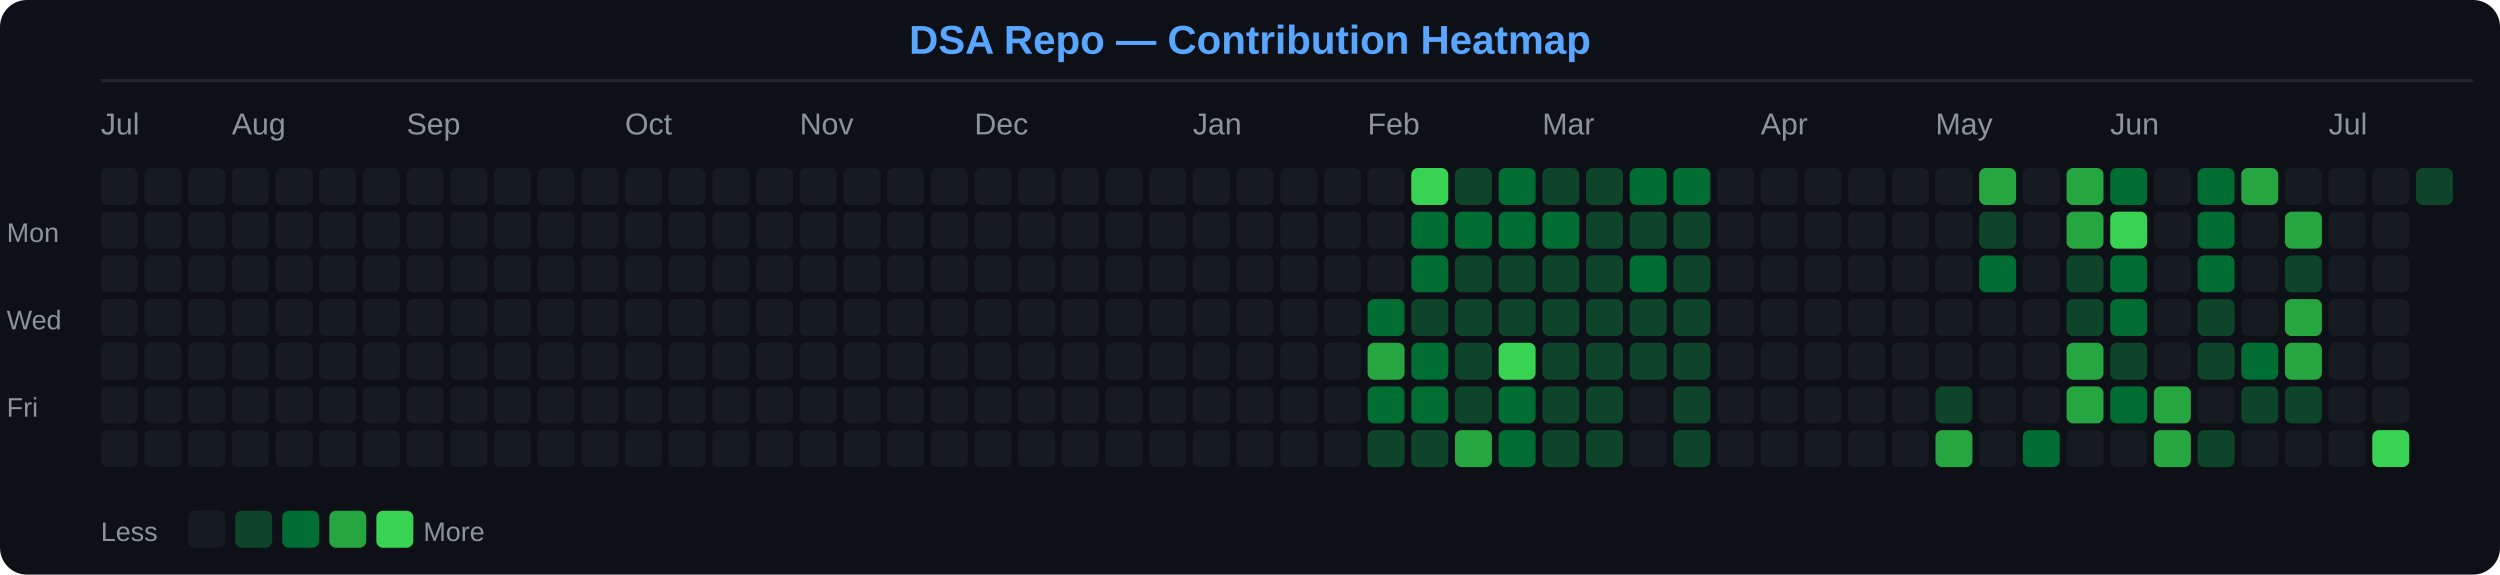
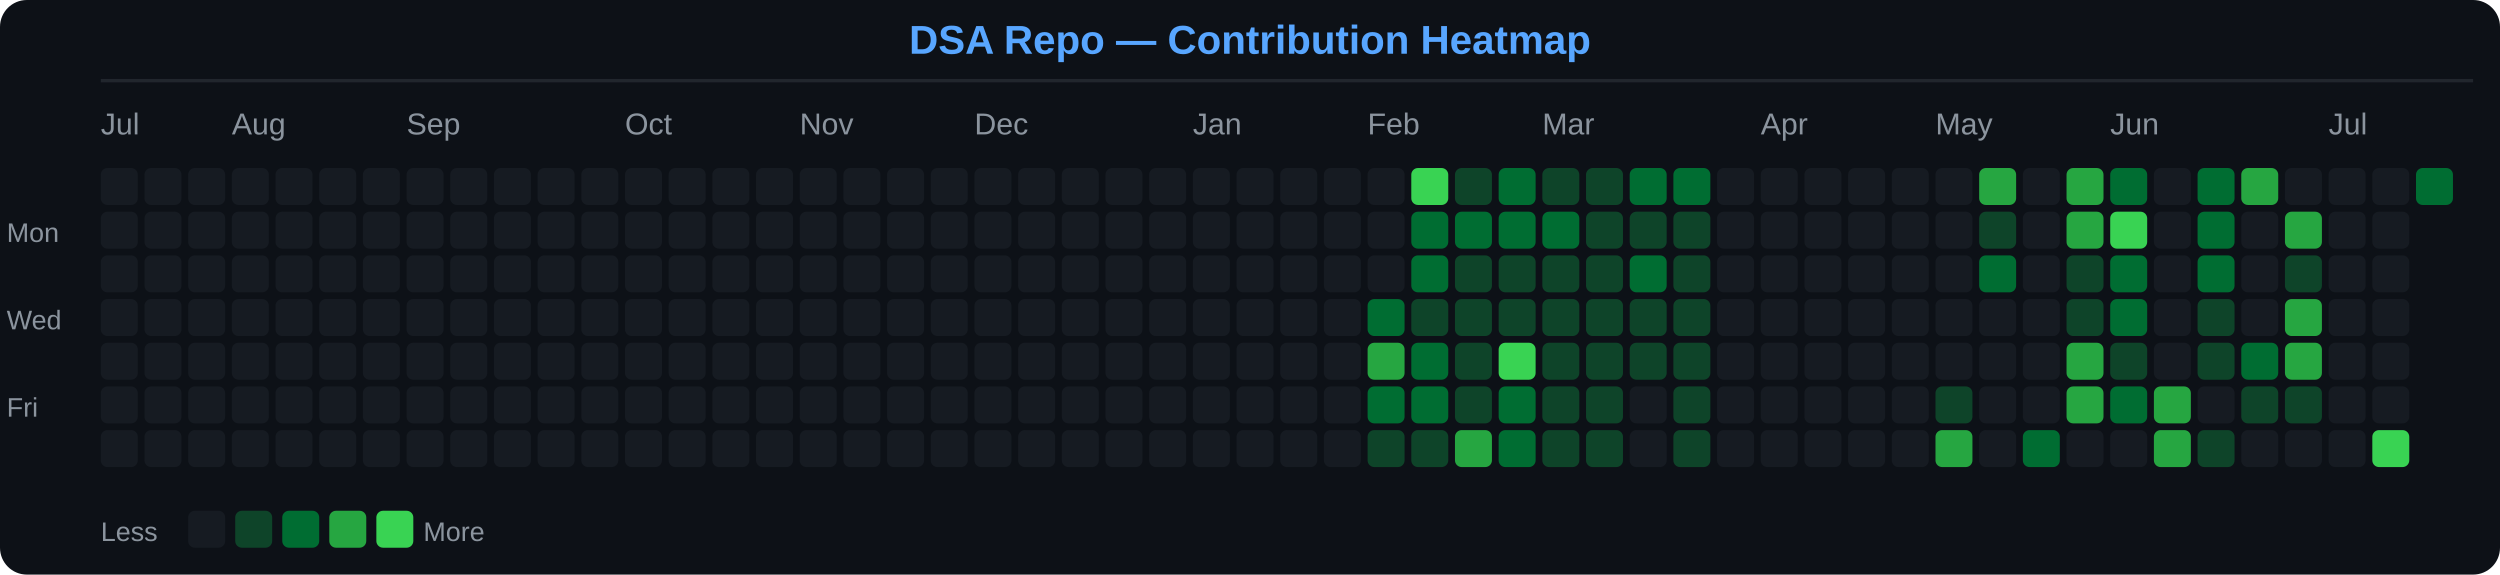
<svg xmlns="http://www.w3.org/2000/svg" width="744" height="171" viewBox="0 0 744 171">
  <rect width="744" height="171" fill="#0d1117" rx="8" />
  <text x="372" y="16" fill="#58a6ff" font-family="Arial,sans-serif" font-size="12" text-anchor="middle" font-weight="bold">DSA Repo — Contribution Heatmap</text>
  <line x1="30" y1="24" x2="736" y2="24" stroke="#21262d" stroke-width="1" />
  <text x="2" y="72" fill="#8b949e" font-family="Arial,sans-serif" font-size="8">Mon</text>
  <text x="2" y="98" fill="#8b949e" font-family="Arial,sans-serif" font-size="8">Wed</text>
  <text x="2" y="124" fill="#8b949e" font-family="Arial,sans-serif" font-size="8">Fri</text>
  <text x="30" y="40" fill="#8b949e" font-family="Arial,sans-serif" font-size="9">Jul</text>
  <rect x="30" y="50" width="11" height="11" rx="2" fill="#161b22" />
  <rect x="30" y="63" width="11" height="11" rx="2" fill="#161b22" />
  <rect x="30" y="76" width="11" height="11" rx="2" fill="#161b22" />
  <rect x="30" y="89" width="11" height="11" rx="2" fill="#161b22" />
  <rect x="30" y="102" width="11" height="11" rx="2" fill="#161b22" />
  <rect x="30" y="115" width="11" height="11" rx="2" fill="#161b22" />
  <rect x="30" y="128" width="11" height="11" rx="2" fill="#161b22" />
  <rect x="43" y="50" width="11" height="11" rx="2" fill="#161b22" />
  <rect x="43" y="63" width="11" height="11" rx="2" fill="#161b22" />
  <rect x="43" y="76" width="11" height="11" rx="2" fill="#161b22" />
  <rect x="43" y="89" width="11" height="11" rx="2" fill="#161b22" />
  <rect x="43" y="102" width="11" height="11" rx="2" fill="#161b22" />
  <rect x="43" y="115" width="11" height="11" rx="2" fill="#161b22" />
  <rect x="43" y="128" width="11" height="11" rx="2" fill="#161b22" />
  <rect x="56" y="50" width="11" height="11" rx="2" fill="#161b22" />
  <rect x="56" y="63" width="11" height="11" rx="2" fill="#161b22" />
  <rect x="56" y="76" width="11" height="11" rx="2" fill="#161b22" />
  <rect x="56" y="89" width="11" height="11" rx="2" fill="#161b22" />
  <rect x="56" y="102" width="11" height="11" rx="2" fill="#161b22" />
  <rect x="56" y="115" width="11" height="11" rx="2" fill="#161b22" />
  <rect x="56" y="128" width="11" height="11" rx="2" fill="#161b22" />
  <text x="69" y="40" fill="#8b949e" font-family="Arial,sans-serif" font-size="9">Aug</text>
  <rect x="69" y="50" width="11" height="11" rx="2" fill="#161b22" />
  <rect x="69" y="63" width="11" height="11" rx="2" fill="#161b22" />
  <rect x="69" y="76" width="11" height="11" rx="2" fill="#161b22" />
  <rect x="69" y="89" width="11" height="11" rx="2" fill="#161b22" />
  <rect x="69" y="102" width="11" height="11" rx="2" fill="#161b22" />
  <rect x="69" y="115" width="11" height="11" rx="2" fill="#161b22" />
  <rect x="69" y="128" width="11" height="11" rx="2" fill="#161b22" />
  <rect x="82" y="50" width="11" height="11" rx="2" fill="#161b22" />
  <rect x="82" y="63" width="11" height="11" rx="2" fill="#161b22" />
  <rect x="82" y="76" width="11" height="11" rx="2" fill="#161b22" />
  <rect x="82" y="89" width="11" height="11" rx="2" fill="#161b22" />
  <rect x="82" y="102" width="11" height="11" rx="2" fill="#161b22" />
  <rect x="82" y="115" width="11" height="11" rx="2" fill="#161b22" />
  <rect x="82" y="128" width="11" height="11" rx="2" fill="#161b22" />
  <rect x="95" y="50" width="11" height="11" rx="2" fill="#161b22" />
  <rect x="95" y="63" width="11" height="11" rx="2" fill="#161b22" />
  <rect x="95" y="76" width="11" height="11" rx="2" fill="#161b22" />
  <rect x="95" y="89" width="11" height="11" rx="2" fill="#161b22" />
  <rect x="95" y="102" width="11" height="11" rx="2" fill="#161b22" />
  <rect x="95" y="115" width="11" height="11" rx="2" fill="#161b22" />
  <rect x="95" y="128" width="11" height="11" rx="2" fill="#161b22" />
  <rect x="108" y="50" width="11" height="11" rx="2" fill="#161b22" />
  <rect x="108" y="63" width="11" height="11" rx="2" fill="#161b22" />
  <rect x="108" y="76" width="11" height="11" rx="2" fill="#161b22" />
  <rect x="108" y="89" width="11" height="11" rx="2" fill="#161b22" />
  <rect x="108" y="102" width="11" height="11" rx="2" fill="#161b22" />
  <rect x="108" y="115" width="11" height="11" rx="2" fill="#161b22" />
  <rect x="108" y="128" width="11" height="11" rx="2" fill="#161b22" />
  <text x="121" y="40" fill="#8b949e" font-family="Arial,sans-serif" font-size="9">Sep</text>
  <rect x="121" y="50" width="11" height="11" rx="2" fill="#161b22" />
  <rect x="121" y="63" width="11" height="11" rx="2" fill="#161b22" />
  <rect x="121" y="76" width="11" height="11" rx="2" fill="#161b22" />
  <rect x="121" y="89" width="11" height="11" rx="2" fill="#161b22" />
  <rect x="121" y="102" width="11" height="11" rx="2" fill="#161b22" />
  <rect x="121" y="115" width="11" height="11" rx="2" fill="#161b22" />
  <rect x="121" y="128" width="11" height="11" rx="2" fill="#161b22" />
  <rect x="134" y="50" width="11" height="11" rx="2" fill="#161b22" />
  <rect x="134" y="63" width="11" height="11" rx="2" fill="#161b22" />
  <rect x="134" y="76" width="11" height="11" rx="2" fill="#161b22" />
  <rect x="134" y="89" width="11" height="11" rx="2" fill="#161b22" />
  <rect x="134" y="102" width="11" height="11" rx="2" fill="#161b22" />
  <rect x="134" y="115" width="11" height="11" rx="2" fill="#161b22" />
  <rect x="134" y="128" width="11" height="11" rx="2" fill="#161b22" />
  <rect x="147" y="50" width="11" height="11" rx="2" fill="#161b22" />
  <rect x="147" y="63" width="11" height="11" rx="2" fill="#161b22" />
  <rect x="147" y="76" width="11" height="11" rx="2" fill="#161b22" />
  <rect x="147" y="89" width="11" height="11" rx="2" fill="#161b22" />
  <rect x="147" y="102" width="11" height="11" rx="2" fill="#161b22" />
  <rect x="147" y="115" width="11" height="11" rx="2" fill="#161b22" />
  <rect x="147" y="128" width="11" height="11" rx="2" fill="#161b22" />
  <rect x="160" y="50" width="11" height="11" rx="2" fill="#161b22" />
  <rect x="160" y="63" width="11" height="11" rx="2" fill="#161b22" />
  <rect x="160" y="76" width="11" height="11" rx="2" fill="#161b22" />
  <rect x="160" y="89" width="11" height="11" rx="2" fill="#161b22" />
  <rect x="160" y="102" width="11" height="11" rx="2" fill="#161b22" />
  <rect x="160" y="115" width="11" height="11" rx="2" fill="#161b22" />
  <rect x="160" y="128" width="11" height="11" rx="2" fill="#161b22" />
  <rect x="173" y="50" width="11" height="11" rx="2" fill="#161b22" />
  <rect x="173" y="63" width="11" height="11" rx="2" fill="#161b22" />
  <rect x="173" y="76" width="11" height="11" rx="2" fill="#161b22" />
  <rect x="173" y="89" width="11" height="11" rx="2" fill="#161b22" />
  <rect x="173" y="102" width="11" height="11" rx="2" fill="#161b22" />
  <rect x="173" y="115" width="11" height="11" rx="2" fill="#161b22" />
  <rect x="173" y="128" width="11" height="11" rx="2" fill="#161b22" />
  <text x="186" y="40" fill="#8b949e" font-family="Arial,sans-serif" font-size="9">Oct</text>
  <rect x="186" y="50" width="11" height="11" rx="2" fill="#161b22" />
  <rect x="186" y="63" width="11" height="11" rx="2" fill="#161b22" />
  <rect x="186" y="76" width="11" height="11" rx="2" fill="#161b22" />
  <rect x="186" y="89" width="11" height="11" rx="2" fill="#161b22" />
  <rect x="186" y="102" width="11" height="11" rx="2" fill="#161b22" />
  <rect x="186" y="115" width="11" height="11" rx="2" fill="#161b22" />
  <rect x="186" y="128" width="11" height="11" rx="2" fill="#161b22" />
  <rect x="199" y="50" width="11" height="11" rx="2" fill="#161b22" />
  <rect x="199" y="63" width="11" height="11" rx="2" fill="#161b22" />
  <rect x="199" y="76" width="11" height="11" rx="2" fill="#161b22" />
  <rect x="199" y="89" width="11" height="11" rx="2" fill="#161b22" />
  <rect x="199" y="102" width="11" height="11" rx="2" fill="#161b22" />
  <rect x="199" y="115" width="11" height="11" rx="2" fill="#161b22" />
  <rect x="199" y="128" width="11" height="11" rx="2" fill="#161b22" />
  <rect x="212" y="50" width="11" height="11" rx="2" fill="#161b22" />
  <rect x="212" y="63" width="11" height="11" rx="2" fill="#161b22" />
  <rect x="212" y="76" width="11" height="11" rx="2" fill="#161b22" />
  <rect x="212" y="89" width="11" height="11" rx="2" fill="#161b22" />
  <rect x="212" y="102" width="11" height="11" rx="2" fill="#161b22" />
  <rect x="212" y="115" width="11" height="11" rx="2" fill="#161b22" />
  <rect x="212" y="128" width="11" height="11" rx="2" fill="#161b22" />
  <rect x="225" y="50" width="11" height="11" rx="2" fill="#161b22" />
  <rect x="225" y="63" width="11" height="11" rx="2" fill="#161b22" />
  <rect x="225" y="76" width="11" height="11" rx="2" fill="#161b22" />
  <rect x="225" y="89" width="11" height="11" rx="2" fill="#161b22" />
  <rect x="225" y="102" width="11" height="11" rx="2" fill="#161b22" />
  <rect x="225" y="115" width="11" height="11" rx="2" fill="#161b22" />
  <rect x="225" y="128" width="11" height="11" rx="2" fill="#161b22" />
  <text x="238" y="40" fill="#8b949e" font-family="Arial,sans-serif" font-size="9">Nov</text>
  <rect x="238" y="50" width="11" height="11" rx="2" fill="#161b22" />
  <rect x="238" y="63" width="11" height="11" rx="2" fill="#161b22" />
  <rect x="238" y="76" width="11" height="11" rx="2" fill="#161b22" />
  <rect x="238" y="89" width="11" height="11" rx="2" fill="#161b22" />
  <rect x="238" y="102" width="11" height="11" rx="2" fill="#161b22" />
  <rect x="238" y="115" width="11" height="11" rx="2" fill="#161b22" />
  <rect x="238" y="128" width="11" height="11" rx="2" fill="#161b22" />
  <rect x="251" y="50" width="11" height="11" rx="2" fill="#161b22" />
  <rect x="251" y="63" width="11" height="11" rx="2" fill="#161b22" />
  <rect x="251" y="76" width="11" height="11" rx="2" fill="#161b22" />
  <rect x="251" y="89" width="11" height="11" rx="2" fill="#161b22" />
  <rect x="251" y="102" width="11" height="11" rx="2" fill="#161b22" />
  <rect x="251" y="115" width="11" height="11" rx="2" fill="#161b22" />
  <rect x="251" y="128" width="11" height="11" rx="2" fill="#161b22" />
  <rect x="264" y="50" width="11" height="11" rx="2" fill="#161b22" />
  <rect x="264" y="63" width="11" height="11" rx="2" fill="#161b22" />
  <rect x="264" y="76" width="11" height="11" rx="2" fill="#161b22" />
  <rect x="264" y="89" width="11" height="11" rx="2" fill="#161b22" />
  <rect x="264" y="102" width="11" height="11" rx="2" fill="#161b22" />
  <rect x="264" y="115" width="11" height="11" rx="2" fill="#161b22" />
  <rect x="264" y="128" width="11" height="11" rx="2" fill="#161b22" />
  <rect x="277" y="50" width="11" height="11" rx="2" fill="#161b22" />
  <rect x="277" y="63" width="11" height="11" rx="2" fill="#161b22" />
  <rect x="277" y="76" width="11" height="11" rx="2" fill="#161b22" />
  <rect x="277" y="89" width="11" height="11" rx="2" fill="#161b22" />
  <rect x="277" y="102" width="11" height="11" rx="2" fill="#161b22" />
  <rect x="277" y="115" width="11" height="11" rx="2" fill="#161b22" />
  <rect x="277" y="128" width="11" height="11" rx="2" fill="#161b22" />
  <text x="290" y="40" fill="#8b949e" font-family="Arial,sans-serif" font-size="9">Dec</text>
  <rect x="290" y="50" width="11" height="11" rx="2" fill="#161b22" />
  <rect x="290" y="63" width="11" height="11" rx="2" fill="#161b22" />
  <rect x="290" y="76" width="11" height="11" rx="2" fill="#161b22" />
  <rect x="290" y="89" width="11" height="11" rx="2" fill="#161b22" />
  <rect x="290" y="102" width="11" height="11" rx="2" fill="#161b22" />
  <rect x="290" y="115" width="11" height="11" rx="2" fill="#161b22" />
  <rect x="290" y="128" width="11" height="11" rx="2" fill="#161b22" />
  <rect x="303" y="50" width="11" height="11" rx="2" fill="#161b22" />
  <rect x="303" y="63" width="11" height="11" rx="2" fill="#161b22" />
  <rect x="303" y="76" width="11" height="11" rx="2" fill="#161b22" />
  <rect x="303" y="89" width="11" height="11" rx="2" fill="#161b22" />
  <rect x="303" y="102" width="11" height="11" rx="2" fill="#161b22" />
  <rect x="303" y="115" width="11" height="11" rx="2" fill="#161b22" />
  <rect x="303" y="128" width="11" height="11" rx="2" fill="#161b22" />
  <rect x="316" y="50" width="11" height="11" rx="2" fill="#161b22" />
  <rect x="316" y="63" width="11" height="11" rx="2" fill="#161b22" />
  <rect x="316" y="76" width="11" height="11" rx="2" fill="#161b22" />
  <rect x="316" y="89" width="11" height="11" rx="2" fill="#161b22" />
  <rect x="316" y="102" width="11" height="11" rx="2" fill="#161b22" />
  <rect x="316" y="115" width="11" height="11" rx="2" fill="#161b22" />
  <rect x="316" y="128" width="11" height="11" rx="2" fill="#161b22" />
  <rect x="329" y="50" width="11" height="11" rx="2" fill="#161b22" />
  <rect x="329" y="63" width="11" height="11" rx="2" fill="#161b22" />
  <rect x="329" y="76" width="11" height="11" rx="2" fill="#161b22" />
  <rect x="329" y="89" width="11" height="11" rx="2" fill="#161b22" />
  <rect x="329" y="102" width="11" height="11" rx="2" fill="#161b22" />
  <rect x="329" y="115" width="11" height="11" rx="2" fill="#161b22" />
  <rect x="329" y="128" width="11" height="11" rx="2" fill="#161b22" />
  <rect x="342" y="50" width="11" height="11" rx="2" fill="#161b22" />
  <rect x="342" y="63" width="11" height="11" rx="2" fill="#161b22" />
  <rect x="342" y="76" width="11" height="11" rx="2" fill="#161b22" />
  <rect x="342" y="89" width="11" height="11" rx="2" fill="#161b22" />
  <rect x="342" y="102" width="11" height="11" rx="2" fill="#161b22" />
  <rect x="342" y="115" width="11" height="11" rx="2" fill="#161b22" />
  <rect x="342" y="128" width="11" height="11" rx="2" fill="#161b22" />
  <text x="355" y="40" fill="#8b949e" font-family="Arial,sans-serif" font-size="9">Jan</text>
  <rect x="355" y="50" width="11" height="11" rx="2" fill="#161b22" />
  <rect x="355" y="63" width="11" height="11" rx="2" fill="#161b22" />
  <rect x="355" y="76" width="11" height="11" rx="2" fill="#161b22" />
  <rect x="355" y="89" width="11" height="11" rx="2" fill="#161b22" />
  <rect x="355" y="102" width="11" height="11" rx="2" fill="#161b22" />
  <rect x="355" y="115" width="11" height="11" rx="2" fill="#161b22" />
  <rect x="355" y="128" width="11" height="11" rx="2" fill="#161b22" />
  <rect x="368" y="50" width="11" height="11" rx="2" fill="#161b22" />
  <rect x="368" y="63" width="11" height="11" rx="2" fill="#161b22" />
  <rect x="368" y="76" width="11" height="11" rx="2" fill="#161b22" />
  <rect x="368" y="89" width="11" height="11" rx="2" fill="#161b22" />
  <rect x="368" y="102" width="11" height="11" rx="2" fill="#161b22" />
  <rect x="368" y="115" width="11" height="11" rx="2" fill="#161b22" />
  <rect x="368" y="128" width="11" height="11" rx="2" fill="#161b22" />
  <rect x="381" y="50" width="11" height="11" rx="2" fill="#161b22" />
  <rect x="381" y="63" width="11" height="11" rx="2" fill="#161b22" />
  <rect x="381" y="76" width="11" height="11" rx="2" fill="#161b22" />
  <rect x="381" y="89" width="11" height="11" rx="2" fill="#161b22" />
  <rect x="381" y="102" width="11" height="11" rx="2" fill="#161b22" />
  <rect x="381" y="115" width="11" height="11" rx="2" fill="#161b22" />
  <rect x="381" y="128" width="11" height="11" rx="2" fill="#161b22" />
  <rect x="394" y="50" width="11" height="11" rx="2" fill="#161b22" />
  <rect x="394" y="63" width="11" height="11" rx="2" fill="#161b22" />
  <rect x="394" y="76" width="11" height="11" rx="2" fill="#161b22" />
  <rect x="394" y="89" width="11" height="11" rx="2" fill="#161b22" />
  <rect x="394" y="102" width="11" height="11" rx="2" fill="#161b22" />
  <rect x="394" y="115" width="11" height="11" rx="2" fill="#161b22" />
  <rect x="394" y="128" width="11" height="11" rx="2" fill="#161b22" />
  <text x="407" y="40" fill="#8b949e" font-family="Arial,sans-serif" font-size="9">Feb</text>
  <rect x="407" y="50" width="11" height="11" rx="2" fill="#161b22" />
  <rect x="407" y="63" width="11" height="11" rx="2" fill="#161b22" />
  <rect x="407" y="76" width="11" height="11" rx="2" fill="#161b22" />
  <rect x="407" y="89" width="11" height="11" rx="2" fill="#006d32" />
  <rect x="407" y="102" width="11" height="11" rx="2" fill="#26a641" />
  <rect x="407" y="115" width="11" height="11" rx="2" fill="#006d32" />
  <rect x="407" y="128" width="11" height="11" rx="2" fill="#0e4429" />
  <rect x="420" y="50" width="11" height="11" rx="2" fill="#39d353" />
  <rect x="420" y="63" width="11" height="11" rx="2" fill="#006d32" />
  <rect x="420" y="76" width="11" height="11" rx="2" fill="#006d32" />
  <rect x="420" y="89" width="11" height="11" rx="2" fill="#0e4429" />
  <rect x="420" y="102" width="11" height="11" rx="2" fill="#006d32" />
  <rect x="420" y="115" width="11" height="11" rx="2" fill="#006d32" />
  <rect x="420" y="128" width="11" height="11" rx="2" fill="#0e4429" />
  <rect x="433" y="50" width="11" height="11" rx="2" fill="#0e4429" />
  <rect x="433" y="63" width="11" height="11" rx="2" fill="#006d32" />
  <rect x="433" y="76" width="11" height="11" rx="2" fill="#0e4429" />
  <rect x="433" y="89" width="11" height="11" rx="2" fill="#0e4429" />
  <rect x="433" y="102" width="11" height="11" rx="2" fill="#0e4429" />
  <rect x="433" y="115" width="11" height="11" rx="2" fill="#0e4429" />
  <rect x="433" y="128" width="11" height="11" rx="2" fill="#26a641" />
  <rect x="446" y="50" width="11" height="11" rx="2" fill="#006d32" />
  <rect x="446" y="63" width="11" height="11" rx="2" fill="#006d32" />
  <rect x="446" y="76" width="11" height="11" rx="2" fill="#0e4429" />
  <rect x="446" y="89" width="11" height="11" rx="2" fill="#0e4429" />
  <rect x="446" y="102" width="11" height="11" rx="2" fill="#39d353" />
  <rect x="446" y="115" width="11" height="11" rx="2" fill="#006d32" />
  <rect x="446" y="128" width="11" height="11" rx="2" fill="#006d32" />
  <text x="459" y="40" fill="#8b949e" font-family="Arial,sans-serif" font-size="9">Mar</text>
  <rect x="459" y="50" width="11" height="11" rx="2" fill="#0e4429" />
  <rect x="459" y="63" width="11" height="11" rx="2" fill="#006d32" />
  <rect x="459" y="76" width="11" height="11" rx="2" fill="#0e4429" />
  <rect x="459" y="89" width="11" height="11" rx="2" fill="#0e4429" />
  <rect x="459" y="102" width="11" height="11" rx="2" fill="#0e4429" />
  <rect x="459" y="115" width="11" height="11" rx="2" fill="#0e4429" />
  <rect x="459" y="128" width="11" height="11" rx="2" fill="#0e4429" />
  <rect x="472" y="50" width="11" height="11" rx="2" fill="#0e4429" />
  <rect x="472" y="63" width="11" height="11" rx="2" fill="#0e4429" />
  <rect x="472" y="76" width="11" height="11" rx="2" fill="#0e4429" />
  <rect x="472" y="89" width="11" height="11" rx="2" fill="#0e4429" />
  <rect x="472" y="102" width="11" height="11" rx="2" fill="#0e4429" />
  <rect x="472" y="115" width="11" height="11" rx="2" fill="#0e4429" />
  <rect x="472" y="128" width="11" height="11" rx="2" fill="#0e4429" />
  <rect x="485" y="50" width="11" height="11" rx="2" fill="#006d32" />
  <rect x="485" y="63" width="11" height="11" rx="2" fill="#0e4429" />
  <rect x="485" y="76" width="11" height="11" rx="2" fill="#006d32" />
  <rect x="485" y="89" width="11" height="11" rx="2" fill="#0e4429" />
  <rect x="485" y="102" width="11" height="11" rx="2" fill="#0e4429" />
  <rect x="485" y="115" width="11" height="11" rx="2" fill="#161b22" />
  <rect x="485" y="128" width="11" height="11" rx="2" fill="#161b22" />
  <rect x="498" y="50" width="11" height="11" rx="2" fill="#006d32" />
  <rect x="498" y="63" width="11" height="11" rx="2" fill="#0e4429" />
  <rect x="498" y="76" width="11" height="11" rx="2" fill="#0e4429" />
  <rect x="498" y="89" width="11" height="11" rx="2" fill="#0e4429" />
  <rect x="498" y="102" width="11" height="11" rx="2" fill="#0e4429" />
  <rect x="498" y="115" width="11" height="11" rx="2" fill="#0e4429" />
  <rect x="498" y="128" width="11" height="11" rx="2" fill="#0e4429" />
  <rect x="511" y="50" width="11" height="11" rx="2" fill="#161b22" />
  <rect x="511" y="63" width="11" height="11" rx="2" fill="#161b22" />
  <rect x="511" y="76" width="11" height="11" rx="2" fill="#161b22" />
  <rect x="511" y="89" width="11" height="11" rx="2" fill="#161b22" />
  <rect x="511" y="102" width="11" height="11" rx="2" fill="#161b22" />
  <rect x="511" y="115" width="11" height="11" rx="2" fill="#161b22" />
  <rect x="511" y="128" width="11" height="11" rx="2" fill="#161b22" />
  <text x="524" y="40" fill="#8b949e" font-family="Arial,sans-serif" font-size="9">Apr</text>
  <rect x="524" y="50" width="11" height="11" rx="2" fill="#161b22" />
  <rect x="524" y="63" width="11" height="11" rx="2" fill="#161b22" />
  <rect x="524" y="76" width="11" height="11" rx="2" fill="#161b22" />
  <rect x="524" y="89" width="11" height="11" rx="2" fill="#161b22" />
  <rect x="524" y="102" width="11" height="11" rx="2" fill="#161b22" />
  <rect x="524" y="115" width="11" height="11" rx="2" fill="#161b22" />
  <rect x="524" y="128" width="11" height="11" rx="2" fill="#161b22" />
  <rect x="537" y="50" width="11" height="11" rx="2" fill="#161b22" />
  <rect x="537" y="63" width="11" height="11" rx="2" fill="#161b22" />
  <rect x="537" y="76" width="11" height="11" rx="2" fill="#161b22" />
  <rect x="537" y="89" width="11" height="11" rx="2" fill="#161b22" />
  <rect x="537" y="102" width="11" height="11" rx="2" fill="#161b22" />
  <rect x="537" y="115" width="11" height="11" rx="2" fill="#161b22" />
  <rect x="537" y="128" width="11" height="11" rx="2" fill="#161b22" />
  <rect x="550" y="50" width="11" height="11" rx="2" fill="#161b22" />
  <rect x="550" y="63" width="11" height="11" rx="2" fill="#161b22" />
  <rect x="550" y="76" width="11" height="11" rx="2" fill="#161b22" />
  <rect x="550" y="89" width="11" height="11" rx="2" fill="#161b22" />
  <rect x="550" y="102" width="11" height="11" rx="2" fill="#161b22" />
  <rect x="550" y="115" width="11" height="11" rx="2" fill="#161b22" />
  <rect x="550" y="128" width="11" height="11" rx="2" fill="#161b22" />
  <rect x="563" y="50" width="11" height="11" rx="2" fill="#161b22" />
  <rect x="563" y="63" width="11" height="11" rx="2" fill="#161b22" />
  <rect x="563" y="76" width="11" height="11" rx="2" fill="#161b22" />
  <rect x="563" y="89" width="11" height="11" rx="2" fill="#161b22" />
  <rect x="563" y="102" width="11" height="11" rx="2" fill="#161b22" />
  <rect x="563" y="115" width="11" height="11" rx="2" fill="#161b22" />
  <rect x="563" y="128" width="11" height="11" rx="2" fill="#161b22" />
  <text x="576" y="40" fill="#8b949e" font-family="Arial,sans-serif" font-size="9">May</text>
  <rect x="576" y="50" width="11" height="11" rx="2" fill="#161b22" />
  <rect x="576" y="63" width="11" height="11" rx="2" fill="#161b22" />
  <rect x="576" y="76" width="11" height="11" rx="2" fill="#161b22" />
  <rect x="576" y="89" width="11" height="11" rx="2" fill="#161b22" />
  <rect x="576" y="102" width="11" height="11" rx="2" fill="#161b22" />
  <rect x="576" y="115" width="11" height="11" rx="2" fill="#0e4429" />
  <rect x="576" y="128" width="11" height="11" rx="2" fill="#26a641" />
  <rect x="589" y="50" width="11" height="11" rx="2" fill="#26a641" />
  <rect x="589" y="63" width="11" height="11" rx="2" fill="#0e4429" />
  <rect x="589" y="76" width="11" height="11" rx="2" fill="#006d32" />
  <rect x="589" y="89" width="11" height="11" rx="2" fill="#161b22" />
  <rect x="589" y="102" width="11" height="11" rx="2" fill="#161b22" />
  <rect x="589" y="115" width="11" height="11" rx="2" fill="#161b22" />
  <rect x="589" y="128" width="11" height="11" rx="2" fill="#161b22" />
  <rect x="602" y="50" width="11" height="11" rx="2" fill="#161b22" />
  <rect x="602" y="63" width="11" height="11" rx="2" fill="#161b22" />
  <rect x="602" y="76" width="11" height="11" rx="2" fill="#161b22" />
  <rect x="602" y="89" width="11" height="11" rx="2" fill="#161b22" />
  <rect x="602" y="102" width="11" height="11" rx="2" fill="#161b22" />
  <rect x="602" y="115" width="11" height="11" rx="2" fill="#161b22" />
  <rect x="602" y="128" width="11" height="11" rx="2" fill="#006d32" />
  <rect x="615" y="50" width="11" height="11" rx="2" fill="#26a641" />
  <rect x="615" y="63" width="11" height="11" rx="2" fill="#26a641" />
  <rect x="615" y="76" width="11" height="11" rx="2" fill="#0e4429" />
  <rect x="615" y="89" width="11" height="11" rx="2" fill="#0e4429" />
  <rect x="615" y="102" width="11" height="11" rx="2" fill="#26a641" />
  <rect x="615" y="115" width="11" height="11" rx="2" fill="#26a641" />
  <rect x="615" y="128" width="11" height="11" rx="2" fill="#161b22" />
  <text x="628" y="40" fill="#8b949e" font-family="Arial,sans-serif" font-size="9">Jun</text>
  <rect x="628" y="50" width="11" height="11" rx="2" fill="#006d32" />
  <rect x="628" y="63" width="11" height="11" rx="2" fill="#39d353" />
  <rect x="628" y="76" width="11" height="11" rx="2" fill="#006d32" />
  <rect x="628" y="89" width="11" height="11" rx="2" fill="#006d32" />
  <rect x="628" y="102" width="11" height="11" rx="2" fill="#0e4429" />
  <rect x="628" y="115" width="11" height="11" rx="2" fill="#006d32" />
  <rect x="628" y="128" width="11" height="11" rx="2" fill="#161b22" />
  <rect x="641" y="50" width="11" height="11" rx="2" fill="#161b22" />
  <rect x="641" y="63" width="11" height="11" rx="2" fill="#161b22" />
  <rect x="641" y="76" width="11" height="11" rx="2" fill="#161b22" />
  <rect x="641" y="89" width="11" height="11" rx="2" fill="#161b22" />
  <rect x="641" y="102" width="11" height="11" rx="2" fill="#161b22" />
  <rect x="641" y="115" width="11" height="11" rx="2" fill="#26a641" />
  <rect x="641" y="128" width="11" height="11" rx="2" fill="#26a641" />
  <rect x="654" y="50" width="11" height="11" rx="2" fill="#006d32" />
  <rect x="654" y="63" width="11" height="11" rx="2" fill="#006d32" />
  <rect x="654" y="76" width="11" height="11" rx="2" fill="#006d32" />
  <rect x="654" y="89" width="11" height="11" rx="2" fill="#0e4429" />
  <rect x="654" y="102" width="11" height="11" rx="2" fill="#0e4429" />
  <rect x="654" y="115" width="11" height="11" rx="2" fill="#161b22" />
  <rect x="654" y="128" width="11" height="11" rx="2" fill="#0e4429" />
  <rect x="667" y="50" width="11" height="11" rx="2" fill="#26a641" />
  <rect x="667" y="63" width="11" height="11" rx="2" fill="#161b22" />
  <rect x="667" y="76" width="11" height="11" rx="2" fill="#161b22" />
  <rect x="667" y="89" width="11" height="11" rx="2" fill="#161b22" />
  <rect x="667" y="102" width="11" height="11" rx="2" fill="#006d32" />
  <rect x="667" y="115" width="11" height="11" rx="2" fill="#0e4429" />
  <rect x="667" y="128" width="11" height="11" rx="2" fill="#161b22" />
  <rect x="680" y="50" width="11" height="11" rx="2" fill="#161b22" />
  <rect x="680" y="63" width="11" height="11" rx="2" fill="#26a641" />
  <rect x="680" y="76" width="11" height="11" rx="2" fill="#0e4429" />
  <rect x="680" y="89" width="11" height="11" rx="2" fill="#26a641" />
  <rect x="680" y="102" width="11" height="11" rx="2" fill="#26a641" />
  <rect x="680" y="115" width="11" height="11" rx="2" fill="#0e4429" />
  <rect x="680" y="128" width="11" height="11" rx="2" fill="#161b22" />
  <text x="693" y="40" fill="#8b949e" font-family="Arial,sans-serif" font-size="9">Jul</text>
  <rect x="693" y="50" width="11" height="11" rx="2" fill="#161b22" />
  <rect x="693" y="63" width="11" height="11" rx="2" fill="#161b22" />
  <rect x="693" y="76" width="11" height="11" rx="2" fill="#161b22" />
  <rect x="693" y="89" width="11" height="11" rx="2" fill="#161b22" />
  <rect x="693" y="102" width="11" height="11" rx="2" fill="#161b22" />
  <rect x="693" y="115" width="11" height="11" rx="2" fill="#161b22" />
  <rect x="693" y="128" width="11" height="11" rx="2" fill="#161b22" />
  <rect x="706" y="50" width="11" height="11" rx="2" fill="#161b22" />
  <rect x="706" y="63" width="11" height="11" rx="2" fill="#161b22" />
  <rect x="706" y="76" width="11" height="11" rx="2" fill="#161b22" />
  <rect x="706" y="89" width="11" height="11" rx="2" fill="#161b22" />
  <rect x="706" y="102" width="11" height="11" rx="2" fill="#161b22" />
  <rect x="706" y="115" width="11" height="11" rx="2" fill="#161b22" />
  <rect x="706" y="128" width="11" height="11" rx="2" fill="#39d353" />
-   <rect x="719" y="50" width="11" height="11" rx="2" fill="#0e4429" />
+   <rect x="719" y="50" width="11" height="11" rx="2" fill="#006d32" />
  <text x="30" y="161" fill="#8b949e" font-family="Arial,sans-serif" font-size="8">Less</text>
  <rect x="56" y="152" width="11" height="11" rx="2" fill="#161b22" />
  <rect x="70" y="152" width="11" height="11" rx="2" fill="#0e4429" />
  <rect x="84" y="152" width="11" height="11" rx="2" fill="#006d32" />
  <rect x="98" y="152" width="11" height="11" rx="2" fill="#26a641" />
  <rect x="112" y="152" width="11" height="11" rx="2" fill="#39d353" />
  <text x="126" y="161" fill="#8b949e" font-family="Arial,sans-serif" font-size="8">More</text>
</svg>
